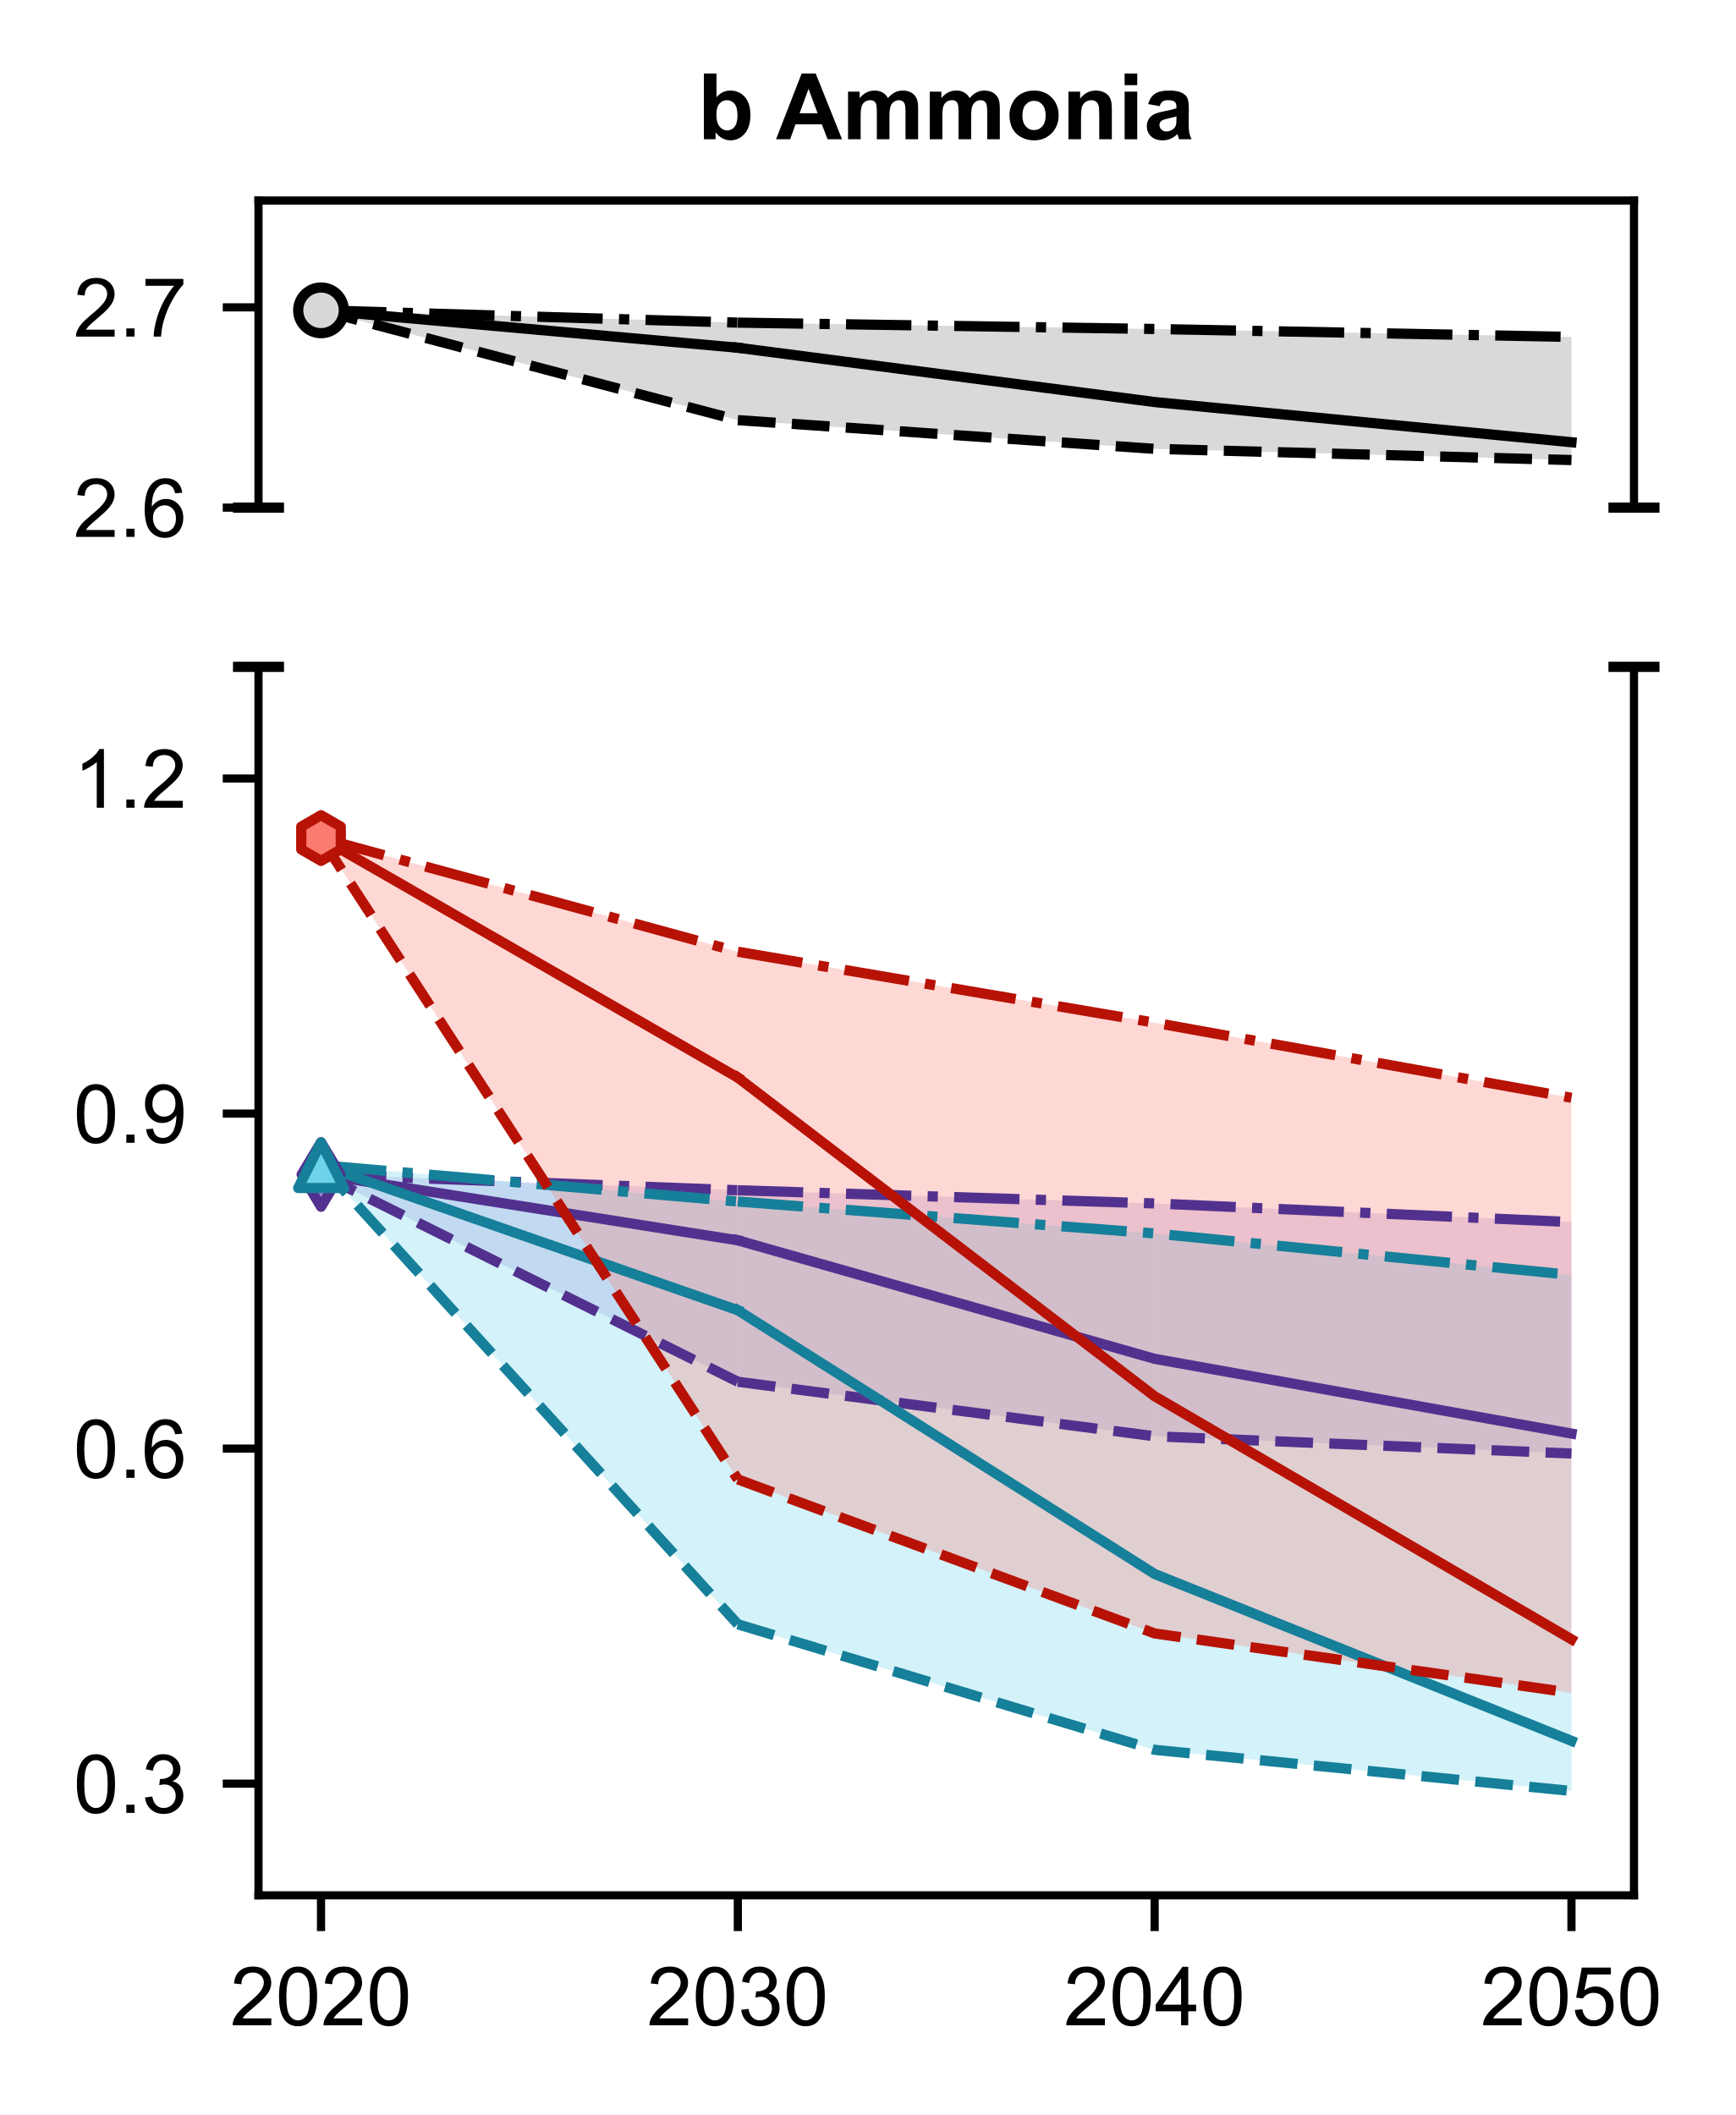
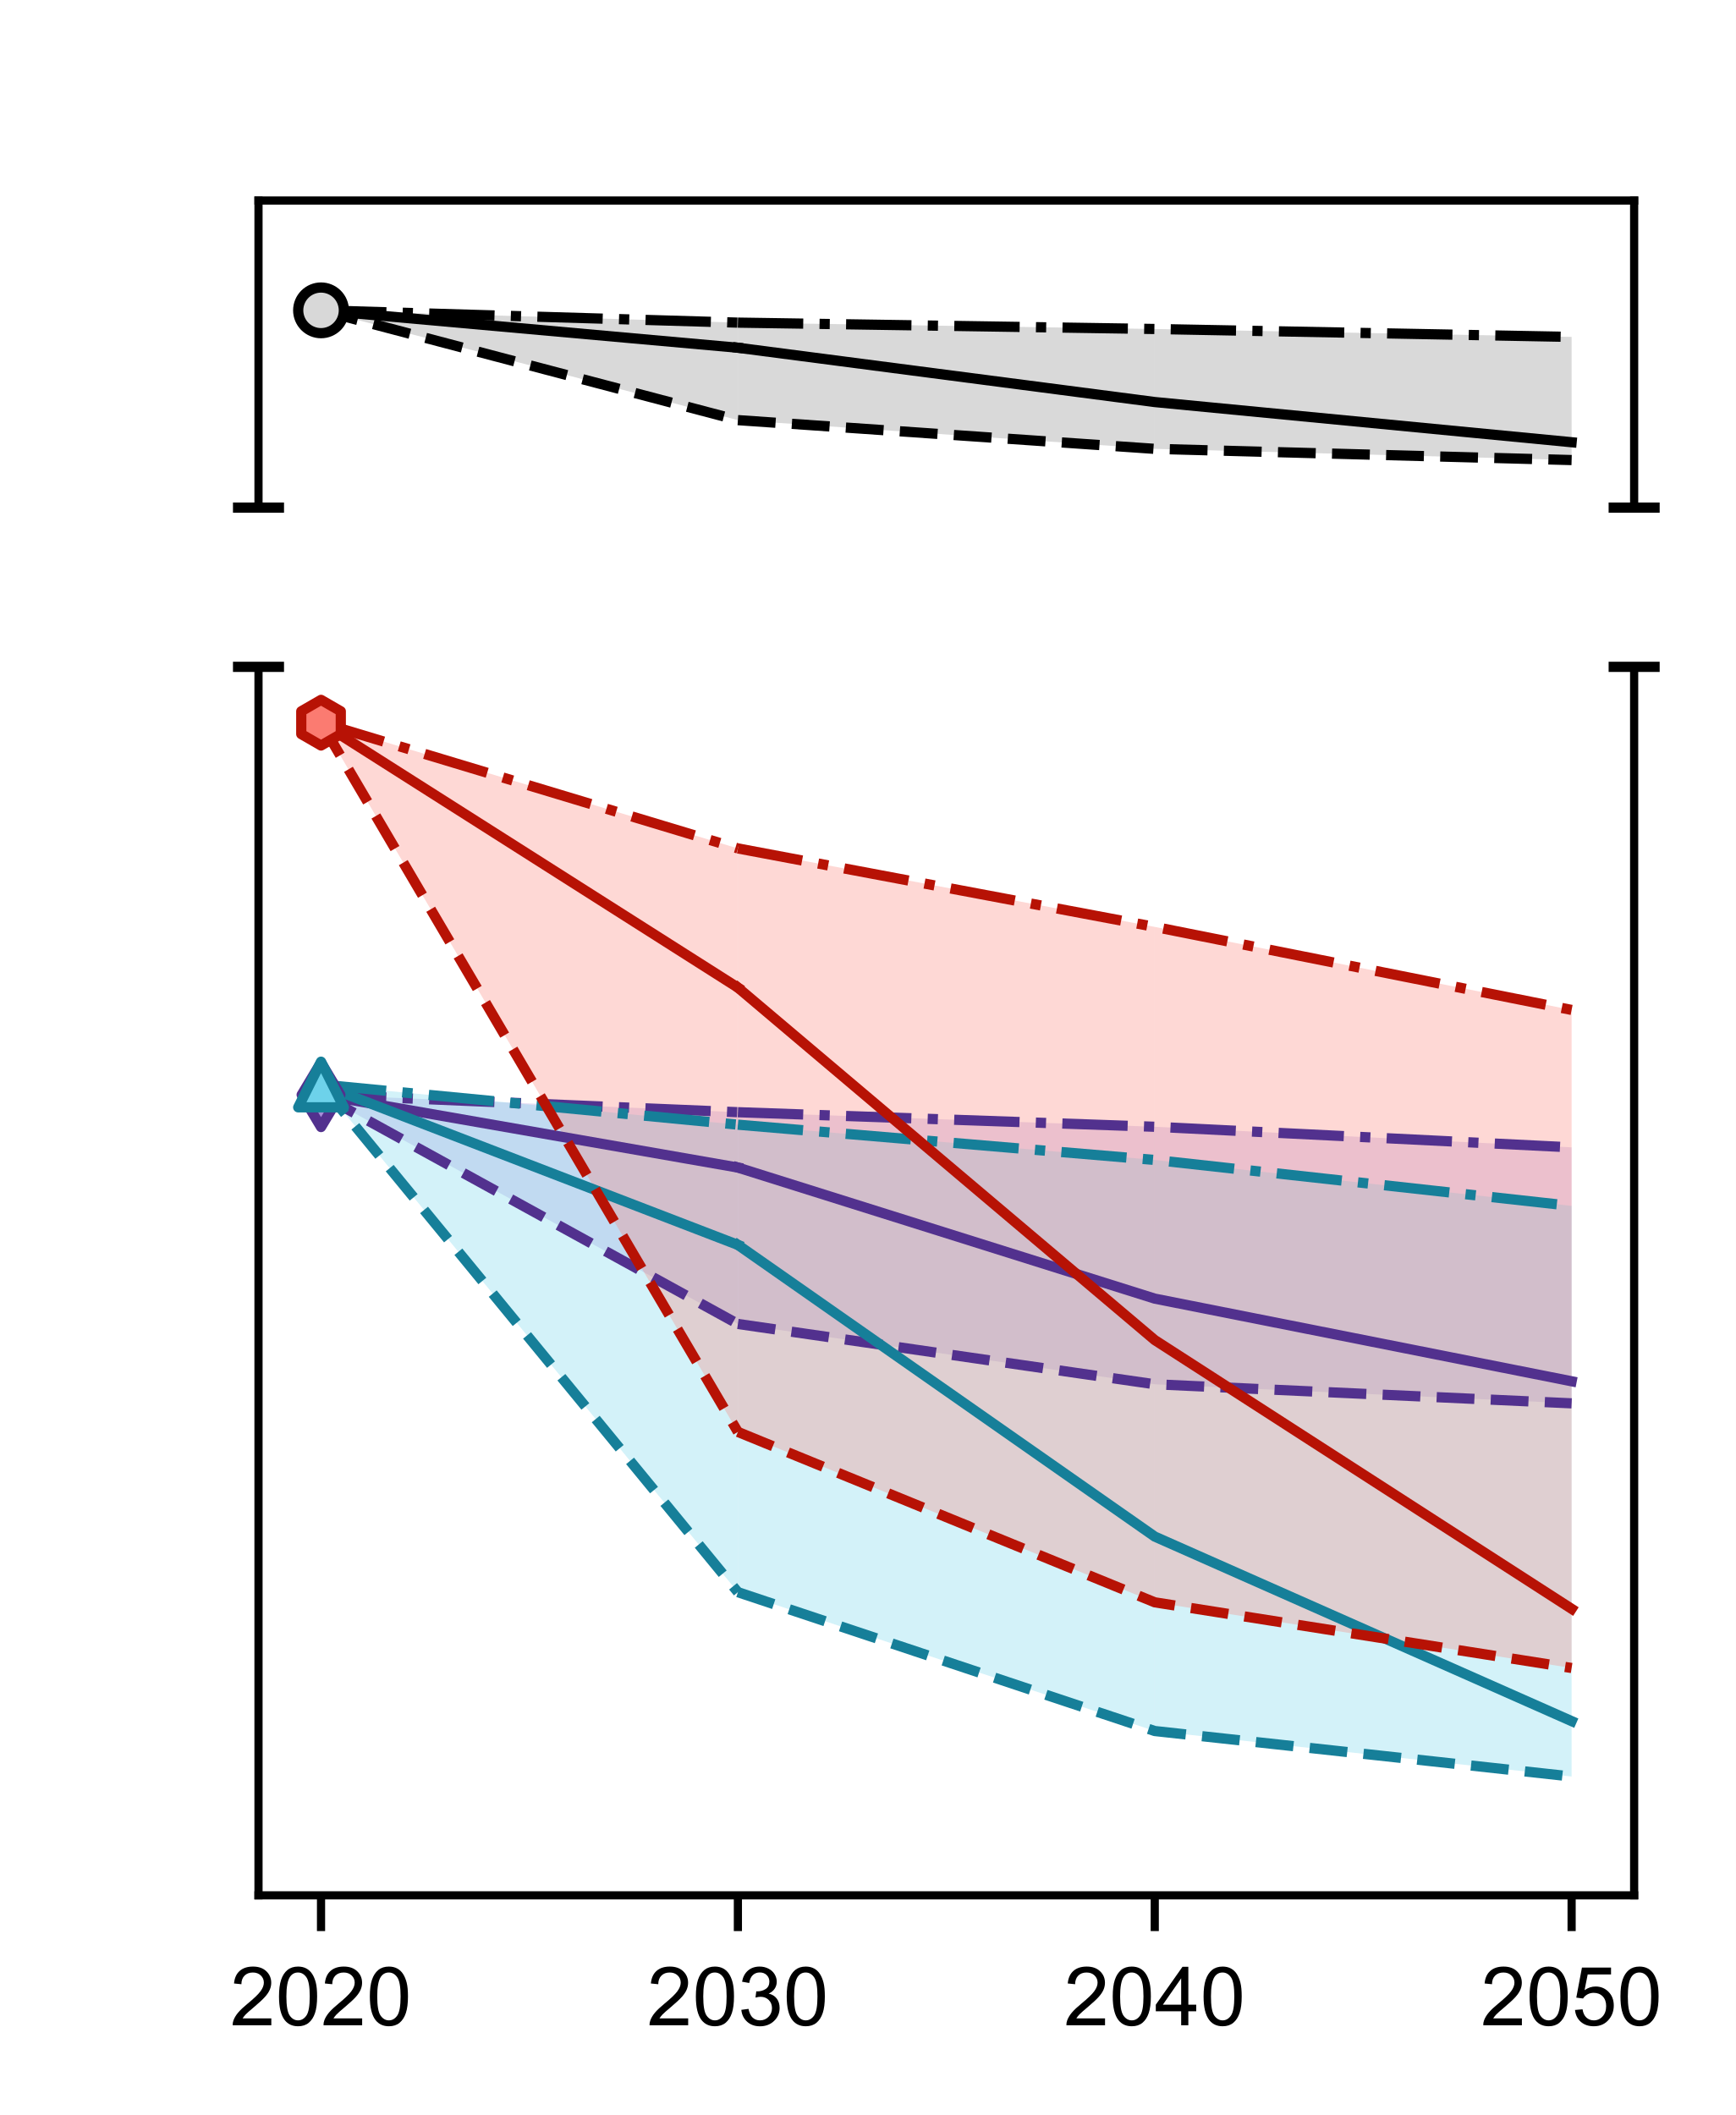
- <svg xmlns="http://www.w3.org/2000/svg" xmlns:xlink="http://www.w3.org/1999/xlink" width="170.023pt" height="207.167pt" viewBox="0 0 170.023 207.167" version="1.1">
-   <defs>
-     <style type="text/css">*{stroke-linejoin: round; stroke-linecap: butt}</style>
+ <svg xmlns="http://www.w3.org/2000/svg" xmlns:xlink="http://www.w3.org/1999/xlink" width="170.039pt" height="207.167pt" viewBox="0 0 170.039 207.167" version="1.1" id="svg101">
+   <defs id="defs1">
+     <style type="text/css" id="style1">*{stroke-linejoin: round; stroke-linecap: butt}</style>
  </defs>
  <g id="figure_1">
    <g id="patch_1">
-       <path d="M 0 207.167  L 170.023 207.167  L 170.023 0  L 0 0  z " style="fill: #ffffff" />
+       <path d="M 0 207.167  L 170.039 207.167  L 170.039 0  L 0 0  z " style="fill: #ffffff" id="path1" />
    </g>
    <g id="axes_1">
      <g id="patch_2">
-         <path d="M 25.32 49.725  L 160.05 49.725  L 160.05 19.642  L 25.32 19.642  z " style="fill: #ffffff" />
+         <path d="M 25.32 49.725  L 160.066 49.725  L 160.066 19.642  L 25.32 19.642  z " style="fill: #ffffff" id="path2" />
      </g>
      <g id="patch_3">
-         <path d="M 31.444 30.399  L 72.271 41.152  L 72.271 31.602  z " clip-path="url(#p2d6552500f)" style="fill: #808080; opacity: 0.3" />
+         <path d="M 31.445 30.399  L 72.277 41.152  L 72.277 31.602  z " clip-path="url(#pb2d3b00134)" style="fill: #808080; opacity: 0.3" id="path3" />
      </g>
      <g id="patch_4">
-         <path d="M 72.271 41.152  L 113.098 43.966  L 113.098 32.225  L 72.271 31.602  z " clip-path="url(#p2d6552500f)" style="fill: #808080; opacity: 0.3" />
+         <path d="M 72.277 41.152  L 113.109 43.966  L 113.109 32.225  L 72.277 31.602  z " clip-path="url(#pb2d3b00134)" style="fill: #808080; opacity: 0.3" id="path4" />
      </g>
      <g id="patch_5">
-         <path d="M 113.098 43.966  L 153.926 45.063  L 153.926 33  L 113.098 32.225  z " clip-path="url(#p2d6552500f)" style="fill: #808080; opacity: 0.3" />
+         <path d="M 113.109 43.966  L 153.941 45.063  L 153.941 33  L 113.109 32.225  z " clip-path="url(#pb2d3b00134)" style="fill: #808080; opacity: 0.3" id="path5" />
      </g>
      <g id="line2d_1">
-         <path d="M 31.444 30.399  L 72.271 34.062  " clip-path="url(#p2d6552500f)" style="fill: none; stroke: #000000; stroke-linecap: square" />
+         <path d="M 31.445 30.399  L 72.277 34.062  " clip-path="url(#pb2d3b00134)" style="fill: none; stroke: #000000; stroke-linecap: square" id="path6" />
      </g>
      <g id="line2d_2">
-         <path d="M 72.271 34.062  L 113.098 39.381  L 153.926 43.317  " clip-path="url(#p2d6552500f)" style="fill: none; stroke: #000000; stroke-linecap: square" />
+         <path d="M 72.277 34.062  L 113.109 39.381  L 153.941 43.317  " clip-path="url(#pb2d3b00134)" style="fill: none; stroke: #000000; stroke-linecap: square" id="path7" />
      </g>
      <g id="line2d_3">
-         <path d="M 31.444 30.399  L 72.271 31.602  " clip-path="url(#p2d6552500f)" style="fill: none; stroke-dasharray: 6.4,1.6,1,1.6; stroke-dashoffset: 0; stroke: #000000" />
+         <path d="M 31.445 30.399  L 72.277 31.602  " clip-path="url(#pb2d3b00134)" style="fill: none; stroke-dasharray: 6.4,1.6,1,1.6; stroke-dashoffset: 0; stroke: #000000" id="path8" />
      </g>
      <g id="line2d_4">
-         <path d="M 72.271 31.602  L 113.098 32.225  L 153.926 33  " clip-path="url(#p2d6552500f)" style="fill: none; stroke-dasharray: 6.4,1.6,1,1.6; stroke-dashoffset: 0; stroke: #000000" />
+         <path d="M 72.277 31.602  L 113.109 32.225  L 153.941 33  " clip-path="url(#pb2d3b00134)" style="fill: none; stroke-dasharray: 6.4,1.6,1,1.6; stroke-dashoffset: 0; stroke: #000000" id="path9" />
      </g>
      <g id="line2d_5">
-         <path d="M 31.444 30.399  L 72.271 41.152  " clip-path="url(#p2d6552500f)" style="fill: none; stroke-dasharray: 3.7,1.6; stroke-dashoffset: 0; stroke: #000000" />
+         <path d="M 31.445 30.399  L 72.277 41.152  " clip-path="url(#pb2d3b00134)" style="fill: none; stroke-dasharray: 3.7,1.6; stroke-dashoffset: 0; stroke: #000000" id="path10" />
      </g>
      <g id="line2d_6">
-         <path d="M 72.271 41.152  L 113.098 43.966  L 153.926 45.063  " clip-path="url(#p2d6552500f)" style="fill: none; stroke-dasharray: 3.7,1.6; stroke-dashoffset: 0; stroke: #000000" />
+         <path d="M 72.277 41.152  L 113.109 43.966  L 153.941 45.063  " clip-path="url(#pb2d3b00134)" style="fill: none; stroke-dasharray: 3.7,1.6; stroke-dashoffset: 0; stroke: #000000" id="path11" />
      </g>
      <g id="matplotlib.axis_1">
        <g id="xtick_1" />
        <g id="xtick_2" />
        <g id="xtick_3" />
        <g id="xtick_4" />
      </g>
-       <g id="matplotlib.axis_2">
-         <g id="ytick_1">
-           <g id="line2d_7">
-             <defs>
-               <path id="m2525337361" d="M 0 0  L -3.5 0  " style="stroke: #000000; stroke-width: 0.8" />
-             </defs>
-             <g>
-               <use xlink:href="#m2525337361" x="25.32" y="49.725" style="stroke: #000000; stroke-width: 0.8" />
-             </g>
-           </g>
-           <g id="text_1">
-             <g transform="translate(7.2 52.58833) scale(0.08 -0.08)">
-               <defs>
-                 <path id="ArialMT-32" d="M 3222 541  L 3222 0  L 194 0  Q 188 203 259 391  Q 375 700 629 1000  Q 884 1300 1366 1694  Q 2113 2306 2375 2664  Q 2638 3022 2638 3341  Q 2638 3675 2398 3904  Q 2159 4134 1775 4134  Q 1369 4134 1125 3890  Q 881 3647 878 3216  L 300 3275  Q 359 3922 746 4261  Q 1134 4600 1788 4600  Q 2447 4600 2831 4234  Q 3216 3869 3216 3328  Q 3216 3053 3103 2787  Q 2991 2522 2730 2228  Q 2469 1934 1863 1422  Q 1356 997 1212 845  Q 1069 694 975 541  L 3222 541  z " transform="scale(0.015625)" />
-                 <path id="ArialMT-2e" d="M 581 0  L 581 641  L 1222 641  L 1222 0  L 581 0  z " transform="scale(0.015625)" />
-                 <path id="ArialMT-36" d="M 3184 3459  L 2625 3416  Q 2550 3747 2413 3897  Q 2184 4138 1850 4138  Q 1581 4138 1378 3988  Q 1113 3794 959 3422  Q 806 3050 800 2363  Q 1003 2672 1297 2822  Q 1591 2972 1913 2972  Q 2475 2972 2870 2558  Q 3266 2144 3266 1488  Q 3266 1056 3080 686  Q 2894 316 2569 119  Q 2244 -78 1831 -78  Q 1128 -78 684 439  Q 241 956 241 2144  Q 241 3472 731 4075  Q 1159 4600 1884 4600  Q 2425 4600 2770 4297  Q 3116 3994 3184 3459  z M 888 1484  Q 888 1194 1011 928  Q 1134 663 1356 523  Q 1578 384 1822 384  Q 2178 384 2434 671  Q 2691 959 2691 1453  Q 2691 1928 2437 2201  Q 2184 2475 1800 2475  Q 1419 2475 1153 2201  Q 888 1928 888 1484  z " transform="scale(0.015625)" />
-               </defs>
-               <use xlink:href="#ArialMT-32" />
-               <use xlink:href="#ArialMT-2e" x="55.615" />
-               <use xlink:href="#ArialMT-36" x="83.398" />
-             </g>
-           </g>
-         </g>
-         <g id="ytick_2">
-           <g id="line2d_8">
-             <g>
-               <use xlink:href="#m2525337361" x="25.32" y="30.106" style="stroke: #000000; stroke-width: 0.8" />
-             </g>
-           </g>
-           <g id="text_2">
-             <g transform="translate(7.2 32.96887) scale(0.08 -0.08)">
-               <defs>
-                 <path id="ArialMT-37" d="M 303 3981  L 303 4522  L 3269 4522  L 3269 4084  Q 2831 3619 2401 2847  Q 1972 2075 1738 1259  Q 1569 684 1522 0  L 944 0  Q 953 541 1156 1306  Q 1359 2072 1739 2783  Q 2119 3494 2547 3981  L 303 3981  z " transform="scale(0.015625)" />
-               </defs>
-               <use xlink:href="#ArialMT-32" />
-               <use xlink:href="#ArialMT-2e" x="55.615" />
-               <use xlink:href="#ArialMT-37" x="83.398" />
-             </g>
-           </g>
-         </g>
-       </g>
      <g id="PathCollection_1">
-         <defs>
-           <path id="m74df8abea0" d="M 0 2.236  C 0.593 2.236 1.162 2 1.581 1.581  C 2 1.162 2.236 0.593 2.236 0  C 2.236 -0.593 2 -1.162 1.581 -1.581  C 1.162 -2 0.593 -2.236 0 -2.236  C -0.593 -2.236 -1.162 -2 -1.581 -1.581  C -2 -1.162 -2.236 -0.593 -2.236 0  C -2.236 0.593 -2 1.162 -1.581 1.581  C -1.162 2 -0.593 2.236 0 2.236  z " style="stroke: #000000" />
-         </defs>
-         <g clip-path="url(#p2d6552500f)">
-           <use xlink:href="#m74df8abea0" x="31.444" y="30.399" style="fill: #d8d8d8; stroke: #000000" />
+         <defs id="defs18">
+           <path id="m4b7250ba9e" d="M 0 2.236  C 0.593 2.236 1.162 2 1.581 1.581  C 2 1.162 2.236 0.593 2.236 0  C 2.236 -0.593 2 -1.162 1.581 -1.581  C 1.162 -2 0.593 -2.236 0 -2.236  C -0.593 -2.236 -1.162 -2 -1.581 -1.581  C -2 -1.162 -2.236 -0.593 -2.236 0  C -2.236 0.593 -2 1.162 -1.581 1.581  C -1.162 2 -0.593 2.236 0 2.236  z " style="stroke: #000000" />
+         </defs>
+         <g clip-path="url(#pb2d3b00134)" id="g19">
+           <use xlink:href="#m4b7250ba9e" x="31.445" y="30.399" style="fill: #d8d8d8; stroke: #000000" id="use19" />
        </g>
      </g>
      <g id="line2d_9">
-         <defs>
-           <path id="mf99f64283d" d="M -2.5 0  L 2.5 0  " style="stroke: #000000" />
-         </defs>
-         <g>
-           <use xlink:href="#mf99f64283d" x="25.32" y="49.725" style="stroke: #000000" />
-           <use xlink:href="#mf99f64283d" x="160.05" y="49.725" style="stroke: #000000" />
+         <defs id="defs19">
+           <path id="m6b08467f48" d="M -2.5 0  L 2.5 0  " style="stroke: #000000" />
+         </defs>
+         <g id="g21">
+           <use xlink:href="#m6b08467f48" x="25.32" y="49.725" style="stroke: #000000" id="use20" />
+           <use xlink:href="#m6b08467f48" x="160.066" y="49.725" style="stroke: #000000" id="use21" />
        </g>
      </g>
      <g id="patch_6">
-         <path d="M 25.32 49.725  L 25.32 19.642  " style="fill: none; stroke: #000000; stroke-width: 0.8; stroke-linejoin: miter; stroke-linecap: square" />
+         <path d="M 25.32 49.725  L 25.32 19.642  " style="fill: none; stroke: #000000; stroke-width: 0.8; stroke-linejoin: miter; stroke-linecap: square" id="path21" />
      </g>
      <g id="patch_7">
-         <path d="M 160.05 49.725  L 160.05 19.642  " style="fill: none; stroke: #000000; stroke-width: 0.8; stroke-linejoin: miter; stroke-linecap: square" />
+         <path d="M 160.066 49.725  L 160.066 19.642  " style="fill: none; stroke: #000000; stroke-width: 0.8; stroke-linejoin: miter; stroke-linecap: square" id="path22" />
      </g>
      <g id="patch_8">
-         <path d="M 25.32 19.642  L 160.05 19.642  " style="fill: none; stroke: #000000; stroke-width: 0.8; stroke-linejoin: miter; stroke-linecap: square" />
-       </g>
-       <g id="text_3">
-         <g transform="translate(68.35253 13.64203) scale(0.09 -0.09)">
-           <defs>
-             <path id="Arial-BoldMT-62" d="M 422 0  L 422 4581  L 1300 4581  L 1300 2931  Q 1706 3394 2263 3394  Q 2869 3394 3266 2955  Q 3663 2516 3663 1694  Q 3663 844 3258 384  Q 2853 -75 2275 -75  Q 1991 -75 1714 67  Q 1438 209 1238 488  L 1238 0  L 422 0  z M 1294 1731  Q 1294 1216 1456 969  Q 1684 619 2063 619  Q 2353 619 2558 867  Q 2763 1116 2763 1650  Q 2763 2219 2556 2470  Q 2350 2722 2028 2722  Q 1713 2722 1503 2476  Q 1294 2231 1294 1731  z " transform="scale(0.015625)" />
-             <path id="Arial-BoldMT-20" transform="scale(0.015625)" />
-             <path id="Arial-BoldMT-41" d="M 4597 0  L 3591 0  L 3191 1041  L 1359 1041  L 981 0  L 0 0  L 1784 4581  L 2763 4581  L 4597 0  z M 2894 1813  L 2263 3513  L 1644 1813  L 2894 1813  z " transform="scale(0.015625)" />
-             <path id="Arial-BoldMT-6d" d="M 394 3319  L 1203 3319  L 1203 2866  Q 1638 3394 2238 3394  Q 2556 3394 2790 3262  Q 3025 3131 3175 2866  Q 3394 3131 3647 3262  Q 3900 3394 4188 3394  Q 4553 3394 4806 3245  Q 5059 3097 5184 2809  Q 5275 2597 5275 2122  L 5275 0  L 4397 0  L 4397 1897  Q 4397 2391 4306 2534  Q 4184 2722 3931 2722  Q 3747 2722 3584 2609  Q 3422 2497 3350 2280  Q 3278 2063 3278 1594  L 3278 0  L 2400 0  L 2400 1819  Q 2400 2303 2353 2443  Q 2306 2584 2207 2653  Q 2109 2722 1941 2722  Q 1738 2722 1575 2612  Q 1413 2503 1342 2297  Q 1272 2091 1272 1613  L 1272 0  L 394 0  L 394 3319  z " transform="scale(0.015625)" />
-             <path id="Arial-BoldMT-6f" d="M 256 1706  Q 256 2144 472 2553  Q 688 2963 1083 3178  Q 1478 3394 1966 3394  Q 2719 3394 3200 2905  Q 3681 2416 3681 1669  Q 3681 916 3195 420  Q 2709 -75 1972 -75  Q 1516 -75 1102 131  Q 688 338 472 736  Q 256 1134 256 1706  z M 1156 1659  Q 1156 1166 1390 903  Q 1625 641 1969 641  Q 2313 641 2545 903  Q 2778 1166 2778 1666  Q 2778 2153 2545 2415  Q 2313 2678 1969 2678  Q 1625 2678 1390 2415  Q 1156 2153 1156 1659  z " transform="scale(0.015625)" />
-             <path id="Arial-BoldMT-6e" d="M 3478 0  L 2600 0  L 2600 1694  Q 2600 2231 2544 2389  Q 2488 2547 2361 2634  Q 2234 2722 2056 2722  Q 1828 2722 1647 2597  Q 1466 2472 1398 2265  Q 1331 2059 1331 1503  L 1331 0  L 453 0  L 453 3319  L 1269 3319  L 1269 2831  Q 1703 3394 2363 3394  Q 2653 3394 2893 3289  Q 3134 3184 3257 3021  Q 3381 2859 3429 2653  Q 3478 2447 3478 2063  L 3478 0  z " transform="scale(0.015625)" />
-             <path id="Arial-BoldMT-69" d="M 459 3769  L 459 4581  L 1338 4581  L 1338 3769  L 459 3769  z M 459 0  L 459 3319  L 1338 3319  L 1338 0  L 459 0  z " transform="scale(0.015625)" />
-             <path id="Arial-BoldMT-61" d="M 1116 2306  L 319 2450  Q 453 2931 781 3162  Q 1109 3394 1756 3394  Q 2344 3394 2631 3255  Q 2919 3116 3036 2902  Q 3153 2688 3153 2116  L 3144 1091  Q 3144 653 3186 445  Q 3228 238 3344 0  L 2475 0  Q 2441 88 2391 259  Q 2369 338 2359 363  Q 2134 144 1878 34  Q 1622 -75 1331 -75  Q 819 -75 523 203  Q 228 481 228 906  Q 228 1188 362 1408  Q 497 1628 739 1745  Q 981 1863 1438 1950  Q 2053 2066 2291 2166  L 2291 2253  Q 2291 2506 2166 2614  Q 2041 2722 1694 2722  Q 1459 2722 1328 2630  Q 1197 2538 1116 2306  z M 2291 1594  Q 2122 1538 1756 1459  Q 1391 1381 1278 1306  Q 1106 1184 1106 997  Q 1106 813 1243 678  Q 1381 544 1594 544  Q 1831 544 2047 700  Q 2206 819 2256 991  Q 2291 1103 2291 1419  L 2291 1594  z " transform="scale(0.015625)" />
-           </defs>
-           <use xlink:href="#Arial-BoldMT-62" />
-           <use xlink:href="#Arial-BoldMT-20" x="61.084" />
-           <use xlink:href="#Arial-BoldMT-41" x="85.117" />
-           <use xlink:href="#Arial-BoldMT-6d" x="157.334" />
-           <use xlink:href="#Arial-BoldMT-6d" x="246.25" />
-           <use xlink:href="#Arial-BoldMT-6f" x="335.166" />
-           <use xlink:href="#Arial-BoldMT-6e" x="396.25" />
-           <use xlink:href="#Arial-BoldMT-69" x="457.334" />
-           <use xlink:href="#Arial-BoldMT-61" x="485.117" />
-         </g>
+         <path d="M 25.32 19.642  L 160.066 19.642  " style="fill: none; stroke: #000000; stroke-width: 0.8; stroke-linejoin: miter; stroke-linecap: square" id="path23" />
      </g>
    </g>
    <g id="axes_2">
      <g id="patch_9">
-         <path d="M 25.32 185.651  L 160.05 185.651  L 160.05 65.318  L 25.32 65.318  z " style="fill: #ffffff" />
+         <path d="M 25.32 185.651  L 160.066 185.651  L 160.066 65.318  L 25.32 65.318  z " style="fill: #ffffff" id="path31" />
      </g>
      <g id="patch_10">
-         <path d="M 31.444 115.044  L 72.271 135.344  L 72.271 116.587  z " clip-path="url(#p4fde2134c0)" style="fill: #a78dd8; opacity: 0.3" />
+         <path d="M 31.445 107.234  L 72.277 129.684  L 72.277 108.941  z " clip-path="url(#p9c755dde1b)" style="fill: #a78dd8; opacity: 0.3" id="path32" />
      </g>
      <g id="patch_11">
-         <path d="M 72.271 135.344  L 113.098 140.685  L 113.098 117.878  L 72.271 116.587  z " clip-path="url(#p4fde2134c0)" style="fill: #a78dd8; opacity: 0.3" />
+         <path d="M 72.277 129.684  L 113.109 135.591  L 113.109 110.368  L 72.277 108.941  z " clip-path="url(#p9c755dde1b)" style="fill: #a78dd8; opacity: 0.3" id="path33" />
      </g>
      <g id="patch_12">
-         <path d="M 113.098 140.685  L 153.926 142.374  L 153.926 119.702  L 113.098 117.878  z " clip-path="url(#p4fde2134c0)" style="fill: #a78dd8; opacity: 0.3" />
+         <path d="M 113.109 135.591  L 153.941 137.459  L 153.941 112.386  L 113.109 110.368  z " clip-path="url(#p9c755dde1b)" style="fill: #a78dd8; opacity: 0.3" id="path34" />
      </g>
      <g id="patch_13">
-         <path d="M 31.444 114.134  L 72.271 159.101  L 72.271 117.693  z " clip-path="url(#p4fde2134c0)" style="fill: #6dd2ea; opacity: 0.3" />
+         <path d="M 31.445 106.229  L 72.277 155.957  L 72.277 110.164  z " clip-path="url(#p9c755dde1b)" style="fill: #6dd2ea; opacity: 0.3" id="path35" />
      </g>
      <g id="patch_14">
-         <path d="M 72.271 159.101  L 113.098 171.398  L 113.098 120.816  L 72.271 117.693  z " clip-path="url(#p4fde2134c0)" style="fill: #6dd2ea; opacity: 0.3" />
+         <path d="M 72.277 155.957  L 113.109 169.556  L 113.109 113.618  L 72.277 110.164  z " clip-path="url(#p9c755dde1b)" style="fill: #6dd2ea; opacity: 0.3" id="path36" />
      </g>
      <g id="patch_15">
-         <path d="M 113.098 171.398  L 153.926 175.428  L 153.926 124.886  L 113.098 120.816  z " clip-path="url(#p4fde2134c0)" style="fill: #6dd2ea; opacity: 0.3" />
+         <path d="M 113.109 169.556  L 153.941 174.013  L 153.941 118.119  L 113.109 113.618  z " clip-path="url(#p9c755dde1b)" style="fill: #6dd2ea; opacity: 0.3" id="path37" />
      </g>
      <g id="patch_16">
-         <path d="M 31.444 82.088  L 72.271 144.907  L 72.271 93.224  z " clip-path="url(#p4fde2134c0)" style="fill: #fb7b71; opacity: 0.3" />
+         <path d="M 31.445 70.788  L 72.277 140.259  L 72.277 83.104  z " clip-path="url(#p9c755dde1b)" style="fill: #fb7b71; opacity: 0.3" id="path38" />
      </g>
      <g id="patch_17">
-         <path d="M 72.271 144.907  L 113.098 159.998  L 113.098 100.174  L 72.271 93.224  z " clip-path="url(#p4fde2134c0)" style="fill: #fb7b71; opacity: 0.3" />
+         <path d="M 72.277 140.259  L 113.109 156.949  L 113.109 90.79  L 72.277 83.104  z " clip-path="url(#p9c755dde1b)" style="fill: #fb7b71; opacity: 0.3" id="path39" />
      </g>
      <g id="patch_18">
-         <path d="M 113.098 159.998  L 153.926 165.815  L 153.926 107.53  L 113.098 100.174  z " clip-path="url(#p4fde2134c0)" style="fill: #fb7b71; opacity: 0.3" />
+         <path d="M 113.109 156.949  L 153.941 163.382  L 153.941 98.924  L 113.109 90.79  z " clip-path="url(#p9c755dde1b)" style="fill: #fb7b71; opacity: 0.3" id="path40" />
      </g>
      <g id="line2d_10">
-         <path d="M 31.444 115.044  L 72.271 121.491  " clip-path="url(#p4fde2134c0)" style="fill: none; stroke: #52318e; stroke-linecap: square" />
+         <path d="M 31.445 107.234  L 72.277 114.364  " clip-path="url(#p9c755dde1b)" style="fill: none; stroke: #52318e; stroke-linecap: square" id="path41" />
      </g>
      <g id="line2d_11">
-         <path d="M 72.271 121.491  L 113.098 133.099  L 153.926 140.42  " clip-path="url(#p4fde2134c0)" style="fill: none; stroke: #52318e; stroke-linecap: square" />
+         <path d="M 72.277 114.364  L 113.109 127.202  L 153.941 135.298  " clip-path="url(#p9c755dde1b)" style="fill: none; stroke: #52318e; stroke-linecap: square" id="path42" />
      </g>
      <g id="line2d_12">
-         <path d="M 31.444 115.044  L 72.271 116.587  " clip-path="url(#p4fde2134c0)" style="fill: none; stroke-dasharray: 6.4,1.6,1,1.6; stroke-dashoffset: 0; stroke: #52318e" />
+         <path d="M 31.445 107.234  L 72.277 108.941  " clip-path="url(#p9c755dde1b)" style="fill: none; stroke-dasharray: 6.4,1.6,1,1.6; stroke-dashoffset: 0; stroke: #52318e" id="path43" />
      </g>
      <g id="line2d_13">
-         <path d="M 72.271 116.587  L 113.098 117.878  L 153.926 119.702  " clip-path="url(#p4fde2134c0)" style="fill: none; stroke-dasharray: 6.4,1.6,1,1.6; stroke-dashoffset: 0; stroke: #52318e" />
+         <path d="M 72.277 108.941  L 113.109 110.368  L 153.941 112.386  " clip-path="url(#p9c755dde1b)" style="fill: none; stroke-dasharray: 6.4,1.6,1,1.6; stroke-dashoffset: 0; stroke: #52318e" id="path44" />
      </g>
      <g id="line2d_14">
-         <path d="M 31.444 115.044  L 72.271 135.344  " clip-path="url(#p4fde2134c0)" style="fill: none; stroke-dasharray: 3.7,1.6; stroke-dashoffset: 0; stroke: #52318e" />
+         <path d="M 31.445 107.234  L 72.277 129.684  " clip-path="url(#p9c755dde1b)" style="fill: none; stroke-dasharray: 3.7,1.6; stroke-dashoffset: 0; stroke: #52318e" id="path45" />
      </g>
      <g id="line2d_15">
-         <path d="M 72.271 135.344  L 113.098 140.685  L 153.926 142.374  " clip-path="url(#p4fde2134c0)" style="fill: none; stroke-dasharray: 3.7,1.6; stroke-dashoffset: 0; stroke: #52318e" />
+         <path d="M 72.277 129.684  L 113.109 135.591  L 153.941 137.459  " clip-path="url(#p9c755dde1b)" style="fill: none; stroke-dasharray: 3.7,1.6; stroke-dashoffset: 0; stroke: #52318e" id="path46" />
      </g>
      <g id="line2d_16">
-         <path d="M 31.444 114.134  L 72.271 128.341  " clip-path="url(#p4fde2134c0)" style="fill: none; stroke: #167f99; stroke-linecap: square" />
+         <path d="M 31.445 106.229  L 72.277 121.94  " clip-path="url(#p9c755dde1b)" style="fill: none; stroke: #167f99; stroke-linecap: square" id="path47" />
      </g>
      <g id="line2d_17">
-         <path d="M 72.271 128.341  L 113.098 154.175  L 153.926 170.52  " clip-path="url(#p4fde2134c0)" style="fill: none; stroke: #167f99; stroke-linecap: square" />
+         <path d="M 72.277 121.94  L 113.109 150.51  L 153.941 168.586  " clip-path="url(#p9c755dde1b)" style="fill: none; stroke: #167f99; stroke-linecap: square" id="path48" />
      </g>
      <g id="line2d_18">
-         <path d="M 31.444 114.134  L 72.271 117.693  " clip-path="url(#p4fde2134c0)" style="fill: none; stroke-dasharray: 6.4,1.6,1,1.6; stroke-dashoffset: 0; stroke: #167f99" />
+         <path d="M 31.445 106.229  L 72.277 110.164  " clip-path="url(#p9c755dde1b)" style="fill: none; stroke-dasharray: 6.4,1.6,1,1.6; stroke-dashoffset: 0; stroke: #167f99" id="path49" />
      </g>
      <g id="line2d_19">
-         <path d="M 72.271 117.693  L 113.098 120.816  L 153.926 124.886  " clip-path="url(#p4fde2134c0)" style="fill: none; stroke-dasharray: 6.4,1.6,1,1.6; stroke-dashoffset: 0; stroke: #167f99" />
+         <path d="M 72.277 110.164  L 113.109 113.618  L 153.941 118.119  " clip-path="url(#p9c755dde1b)" style="fill: none; stroke-dasharray: 6.4,1.6,1,1.6; stroke-dashoffset: 0; stroke: #167f99" id="path50" />
      </g>
      <g id="line2d_20">
-         <path d="M 31.444 114.134  L 72.271 159.101  " clip-path="url(#p4fde2134c0)" style="fill: none; stroke-dasharray: 3.7,1.6; stroke-dashoffset: 0; stroke: #167f99" />
+         <path d="M 31.445 106.229  L 72.277 155.957  " clip-path="url(#p9c755dde1b)" style="fill: none; stroke-dasharray: 3.7,1.6; stroke-dashoffset: 0; stroke: #167f99" id="path51" />
      </g>
      <g id="line2d_21">
-         <path d="M 72.271 159.101  L 113.098 171.398  L 153.926 175.428  " clip-path="url(#p4fde2134c0)" style="fill: none; stroke-dasharray: 3.7,1.6; stroke-dashoffset: 0; stroke: #167f99" />
+         <path d="M 72.277 155.957  L 113.109 169.556  L 153.941 174.013  " clip-path="url(#p9c755dde1b)" style="fill: none; stroke-dasharray: 3.7,1.6; stroke-dashoffset: 0; stroke: #167f99" id="path52" />
      </g>
      <g id="line2d_22">
-         <path d="M 31.444 82.088  L 72.271 105.553  " clip-path="url(#p4fde2134c0)" style="fill: none; stroke: #b71205; stroke-linecap: square" />
+         <path d="M 31.445 70.788  L 72.277 96.738  " clip-path="url(#p9c755dde1b)" style="fill: none; stroke: #b71205; stroke-linecap: square" id="path53" />
      </g>
      <g id="line2d_23">
-         <path d="M 72.271 105.553  L 113.098 136.768  L 153.926 160.574  " clip-path="url(#p4fde2134c0)" style="fill: none; stroke: #b71205; stroke-linecap: square" />
+         <path d="M 72.277 96.738  L 113.109 131.26  L 153.941 157.586  " clip-path="url(#p9c755dde1b)" style="fill: none; stroke: #b71205; stroke-linecap: square" id="path54" />
      </g>
      <g id="line2d_24">
-         <path d="M 31.444 82.088  L 72.271 93.224  " clip-path="url(#p4fde2134c0)" style="fill: none; stroke-dasharray: 6.4,1.6,1,1.6; stroke-dashoffset: 0; stroke: #b71205" />
+         <path d="M 31.445 70.788  L 72.277 83.104  " clip-path="url(#p9c755dde1b)" style="fill: none; stroke-dasharray: 6.4,1.6,1,1.6; stroke-dashoffset: 0; stroke: #b71205" id="path55" />
      </g>
      <g id="line2d_25">
-         <path d="M 72.271 93.224  L 113.098 100.174  L 153.926 107.53  " clip-path="url(#p4fde2134c0)" style="fill: none; stroke-dasharray: 6.4,1.6,1,1.6; stroke-dashoffset: 0; stroke: #b71205" />
+         <path d="M 72.277 83.104  L 113.109 90.79  L 153.941 98.924  " clip-path="url(#p9c755dde1b)" style="fill: none; stroke-dasharray: 6.4,1.6,1,1.6; stroke-dashoffset: 0; stroke: #b71205" id="path56" />
      </g>
      <g id="line2d_26">
-         <path d="M 31.444 82.088  L 72.271 144.907  " clip-path="url(#p4fde2134c0)" style="fill: none; stroke-dasharray: 3.7,1.6; stroke-dashoffset: 0; stroke: #b71205" />
+         <path d="M 31.445 70.788  L 72.277 140.259  " clip-path="url(#p9c755dde1b)" style="fill: none; stroke-dasharray: 3.7,1.6; stroke-dashoffset: 0; stroke: #b71205" id="path57" />
      </g>
      <g id="line2d_27">
-         <path d="M 72.271 144.907  L 113.098 159.998  L 153.926 165.815  " clip-path="url(#p4fde2134c0)" style="fill: none; stroke-dasharray: 3.7,1.6; stroke-dashoffset: 0; stroke: #b71205" />
+         <path d="M 72.277 140.259  L 113.109 156.949  L 153.941 163.382  " clip-path="url(#p9c755dde1b)" style="fill: none; stroke-dasharray: 3.7,1.6; stroke-dashoffset: 0; stroke: #b71205" id="path58" />
      </g>
      <g id="matplotlib.axis_3">
        <g id="xtick_5">
          <g id="line2d_28">
-             <defs>
-               <path id="ma3f3109361" d="M 0 0  L 0 3.5  " style="stroke: #000000; stroke-width: 0.8" />
+             <defs id="defs58">
+               <path id="m96f880916c" d="M 0 0  L 0 3.5  " style="stroke: #000000; stroke-width: 0.8" />
            </defs>
-             <g>
-               <use xlink:href="#ma3f3109361" x="31.444" y="185.651" style="stroke: #000000; stroke-width: 0.8" />
+             <g id="g58">
+               <use xlink:href="#m96f880916c" x="31.445" y="185.651" style="stroke: #000000; stroke-width: 0.8" id="use58" />
            </g>
          </g>
          <g id="text_4">
-             <g transform="translate(22.54658 198.3773) scale(0.08 -0.08)">
-               <defs>
+             <g transform="translate(22.54732 198.3773) scale(0.08 -0.08)" id="g62">
+               <defs id="defs59">
                <path id="ArialMT-30" d="M 266 2259  Q 266 3072 433 3567  Q 600 4063 929 4331  Q 1259 4600 1759 4600  Q 2128 4600 2406 4451  Q 2684 4303 2865 4023  Q 3047 3744 3150 3342  Q 3253 2941 3253 2259  Q 3253 1453 3087 958  Q 2922 463 2592 192  Q 2263 -78 1759 -78  Q 1097 -78 719 397  Q 266 969 266 2259  z M 844 2259  Q 844 1131 1108 757  Q 1372 384 1759 384  Q 2147 384 2411 759  Q 2675 1134 2675 2259  Q 2675 3391 2411 3762  Q 2147 4134 1753 4134  Q 1366 4134 1134 3806  Q 844 3388 844 2259  z " transform="scale(0.015625)" />
              </defs>
-               <use xlink:href="#ArialMT-32" />
-               <use xlink:href="#ArialMT-30" x="55.615" />
-               <use xlink:href="#ArialMT-32" x="111.23" />
-               <use xlink:href="#ArialMT-30" x="166.846" />
+               <path id="use59" d="M 50.344,8.453 V 0 H 3.031 Q 2.938,3.172 4.047,6.109 5.859,10.938 9.828,15.625 13.812,20.312 21.344,26.469 q 11.672,9.562 15.766,15.156 4.109,5.594 4.109,10.578 0,5.219 -3.75,8.797 -3.734,3.594 -9.734,3.594 -6.344,0 -10.156,-3.812 Q 13.766,56.984 13.719,50.25 L 4.688,51.172 q 0.922,10.109 6.969,15.406 6.062,5.297 16.281,5.297 10.297,0 16.297,-5.719 Q 50.25,60.453 50.25,52 50.25,47.703 48.484,43.547 46.734,39.406 42.656,34.812 38.578,30.219 29.109,22.219 21.188,15.578 18.938,13.203 q -2.234,-2.359 -3.703,-4.75 z" style="stroke-width:0.016" />
+               <use xlink:href="#ArialMT-30" x="55.615" id="use60" />
+               <path id="use61" d="M 161.574,8.453 V 0 h -47.312 q -0.094,3.172 1.016,6.109 1.812,4.828 5.781,9.516 3.984,4.688 11.516,10.844 11.672,9.562 15.766,15.156 4.109,5.594 4.109,10.578 0,5.219 -3.75,8.797 -3.734,3.594 -9.734,3.594 -6.344,0 -10.156,-3.812 -3.812,-3.797 -3.859,-10.531 l -9.031,0.922 q 0.922,10.109 6.969,15.406 6.062,5.297 16.281,5.297 10.297,0 16.297,-5.719 6.016,-5.703 6.016,-14.156 0,-4.297 -1.766,-8.453 -1.75,-4.141 -5.828,-8.734 -4.078,-4.594 -13.547,-12.594 -7.922,-6.641 -10.172,-9.016 -2.234,-2.359 -3.703,-4.75 z" style="stroke-width:0.016" />
+               <use xlink:href="#ArialMT-30" x="166.846" id="use62" />
            </g>
          </g>
        </g>
        <g id="xtick_6">
          <g id="line2d_29">
-             <g>
-               <use xlink:href="#ma3f3109361" x="72.271" y="185.651" style="stroke: #000000; stroke-width: 0.8" />
+             <g id="g63">
+               <use xlink:href="#m96f880916c" x="72.277" y="185.651" style="stroke: #000000; stroke-width: 0.8" id="use63" />
            </g>
          </g>
          <g id="text_5">
-             <g transform="translate(63.37378 198.3773) scale(0.08 -0.08)">
-               <defs>
+             <g transform="translate(63.37946 198.3773) scale(0.08 -0.08)" id="g67">
+               <defs id="defs63">
                <path id="ArialMT-33" d="M 269 1209  L 831 1284  Q 928 806 1161 595  Q 1394 384 1728 384  Q 2125 384 2398 659  Q 2672 934 2672 1341  Q 2672 1728 2419 1979  Q 2166 2231 1775 2231  Q 1616 2231 1378 2169  L 1441 2663  Q 1497 2656 1531 2656  Q 1891 2656 2178 2843  Q 2466 3031 2466 3422  Q 2466 3731 2256 3934  Q 2047 4138 1716 4138  Q 1388 4138 1169 3931  Q 950 3725 888 3313  L 325 3413  Q 428 3978 793 4289  Q 1159 4600 1703 4600  Q 2078 4600 2393 4439  Q 2709 4278 2876 4000  Q 3044 3722 3044 3409  Q 3044 3113 2884 2869  Q 2725 2625 2413 2481  Q 2819 2388 3044 2092  Q 3269 1797 3269 1353  Q 3269 753 2831 336  Q 2394 -81 1725 -81  Q 1122 -81 723 278  Q 325 638 269 1209  z " transform="scale(0.015625)" />
              </defs>
-               <use xlink:href="#ArialMT-32" />
-               <use xlink:href="#ArialMT-30" x="55.615" />
-               <use xlink:href="#ArialMT-33" x="111.23" />
-               <use xlink:href="#ArialMT-30" x="166.846" />
+               <path id="use64" d="M 50.344,8.453 V 0 H 3.031 Q 2.938,3.172 4.047,6.109 5.859,10.938 9.828,15.625 13.812,20.312 21.344,26.469 q 11.672,9.562 15.766,15.156 4.109,5.594 4.109,10.578 0,5.219 -3.75,8.797 -3.734,3.594 -9.734,3.594 -6.344,0 -10.156,-3.812 Q 13.766,56.984 13.719,50.25 L 4.688,51.172 q 0.922,10.109 6.969,15.406 6.062,5.297 16.281,5.297 10.297,0 16.297,-5.719 Q 50.25,60.453 50.25,52 50.25,47.703 48.484,43.547 46.734,39.406 42.656,34.812 38.578,30.219 29.109,22.219 21.188,15.578 18.938,13.203 q -2.234,-2.359 -3.703,-4.75 z" style="stroke-width:0.016" />
+               <use xlink:href="#ArialMT-30" x="55.615" id="use65" />
+               <use xlink:href="#ArialMT-33" x="111.23" id="use66" />
+               <use xlink:href="#ArialMT-30" x="166.846" id="use67" />
            </g>
          </g>
        </g>
        <g id="xtick_7">
          <g id="line2d_30">
-             <g>
-               <use xlink:href="#ma3f3109361" x="113.098" y="185.651" style="stroke: #000000; stroke-width: 0.8" />
+             <g id="g68">
+               <use xlink:href="#m96f880916c" x="113.109" y="185.651" style="stroke: #000000; stroke-width: 0.8" id="use68" />
            </g>
          </g>
          <g id="text_6">
-             <g transform="translate(104.201 198.3773) scale(0.08 -0.08)">
-               <defs>
+             <g transform="translate(104.2116 198.3773) scale(0.08 -0.08)" id="g72">
+               <defs id="defs68">
                <path id="ArialMT-34" d="M 2069 0  L 2069 1097  L 81 1097  L 81 1613  L 2172 4581  L 2631 4581  L 2631 1613  L 3250 1613  L 3250 1097  L 2631 1097  L 2631 0  L 2069 0  z M 2069 1613  L 2069 3678  L 634 1613  L 2069 1613  z " transform="scale(0.015625)" />
              </defs>
-               <use xlink:href="#ArialMT-32" />
-               <use xlink:href="#ArialMT-30" x="55.615" />
-               <use xlink:href="#ArialMT-34" x="111.23" />
-               <use xlink:href="#ArialMT-30" x="166.846" />
+               <path id="use69" d="M 50.344,8.453 V 0 H 3.031 Q 2.938,3.172 4.047,6.109 5.859,10.938 9.828,15.625 13.812,20.312 21.344,26.469 q 11.672,9.562 15.766,15.156 4.109,5.594 4.109,10.578 0,5.219 -3.75,8.797 -3.734,3.594 -9.734,3.594 -6.344,0 -10.156,-3.812 Q 13.766,56.984 13.719,50.25 L 4.688,51.172 q 0.922,10.109 6.969,15.406 6.062,5.297 16.281,5.297 10.297,0 16.297,-5.719 Q 50.25,60.453 50.25,52 50.25,47.703 48.484,43.547 46.734,39.406 42.656,34.812 38.578,30.219 29.109,22.219 21.188,15.578 18.938,13.203 q -2.234,-2.359 -3.703,-4.75 z" style="stroke-width:0.016" />
+               <use xlink:href="#ArialMT-30" x="55.615" id="use70" />
+               <use xlink:href="#ArialMT-34" x="111.23" id="use71" />
+               <use xlink:href="#ArialMT-30" x="166.846" id="use72" />
            </g>
          </g>
        </g>
        <g id="xtick_8">
          <g id="line2d_31">
-             <g>
-               <use xlink:href="#ma3f3109361" x="153.926" y="185.651" style="stroke: #000000; stroke-width: 0.8" />
+             <g id="g73">
+               <use xlink:href="#m96f880916c" x="153.941" y="185.651" style="stroke: #000000; stroke-width: 0.8" id="use73" />
            </g>
          </g>
          <g id="text_7">
-             <g transform="translate(145.0282 198.3773) scale(0.08 -0.08)">
-               <defs>
+             <g transform="translate(145.0437 198.3773) scale(0.08 -0.08)" id="g77">
+               <defs id="defs73">
                <path id="ArialMT-35" d="M 266 1200  L 856 1250  Q 922 819 1161 601  Q 1400 384 1738 384  Q 2144 384 2425 690  Q 2706 997 2706 1503  Q 2706 1984 2436 2262  Q 2166 2541 1728 2541  Q 1456 2541 1237 2417  Q 1019 2294 894 2097  L 366 2166  L 809 4519  L 3088 4519  L 3088 3981  L 1259 3981  L 1013 2750  Q 1425 3038 1878 3038  Q 2478 3038 2890 2622  Q 3303 2206 3303 1553  Q 3303 931 2941 478  Q 2500 -78 1738 -78  Q 1113 -78 717 272  Q 322 622 266 1200  z " transform="scale(0.015625)" />
              </defs>
-               <use xlink:href="#ArialMT-32" />
-               <use xlink:href="#ArialMT-30" x="55.615" />
-               <use xlink:href="#ArialMT-35" x="111.23" />
-               <use xlink:href="#ArialMT-30" x="166.846" />
-             </g>
-           </g>
-         </g>
-       </g>
-       <g id="matplotlib.axis_4">
-         <g id="ytick_3">
-           <g id="line2d_32">
-             <g>
-               <use xlink:href="#m2525337361" x="25.32" y="174.712" style="stroke: #000000; stroke-width: 0.8" />
-             </g>
-           </g>
-           <g id="text_8">
-             <g transform="translate(7.2 177.5748) scale(0.08 -0.08)">
-               <use xlink:href="#ArialMT-30" />
-               <use xlink:href="#ArialMT-2e" x="55.615" />
-               <use xlink:href="#ArialMT-33" x="83.398" />
-             </g>
-           </g>
-         </g>
-         <g id="ytick_4">
-           <g id="line2d_33">
-             <g>
-               <use xlink:href="#m2525337361" x="25.32" y="141.894" style="stroke: #000000; stroke-width: 0.8" />
-             </g>
-           </g>
-           <g id="text_9">
-             <g transform="translate(7.2 144.7568) scale(0.08 -0.08)">
-               <use xlink:href="#ArialMT-30" />
-               <use xlink:href="#ArialMT-2e" x="55.615" />
-               <use xlink:href="#ArialMT-36" x="83.398" />
-             </g>
-           </g>
-         </g>
-         <g id="ytick_5">
-           <g id="line2d_34">
-             <g>
-               <use xlink:href="#m2525337361" x="25.32" y="109.076" style="stroke: #000000; stroke-width: 0.8" />
-             </g>
-           </g>
-           <g id="text_10">
-             <g transform="translate(7.2 111.9388) scale(0.08 -0.08)">
-               <defs>
-                 <path id="ArialMT-39" d="M 350 1059  L 891 1109  Q 959 728 1153 556  Q 1347 384 1650 384  Q 1909 384 2104 503  Q 2300 622 2425 820  Q 2550 1019 2634 1356  Q 2719 1694 2719 2044  Q 2719 2081 2716 2156  Q 2547 1888 2255 1720  Q 1963 1553 1622 1553  Q 1053 1553 659 1965  Q 266 2378 266 3053  Q 266 3750 677 4175  Q 1088 4600 1706 4600  Q 2153 4600 2523 4359  Q 2894 4119 3086 3673  Q 3278 3228 3278 2384  Q 3278 1506 3087 986  Q 2897 466 2520 194  Q 2144 -78 1638 -78  Q 1100 -78 759 220  Q 419 519 350 1059  z M 2653 3081  Q 2653 3566 2395 3850  Q 2138 4134 1775 4134  Q 1400 4134 1122 3828  Q 844 3522 844 3034  Q 844 2597 1108 2323  Q 1372 2050 1759 2050  Q 2150 2050 2401 2323  Q 2653 2597 2653 3081  z " transform="scale(0.015625)" />
-               </defs>
-               <use xlink:href="#ArialMT-30" />
-               <use xlink:href="#ArialMT-2e" x="55.615" />
-               <use xlink:href="#ArialMT-39" x="83.398" />
-             </g>
-           </g>
-         </g>
-         <g id="ytick_6">
-           <g id="line2d_35">
-             <g>
-               <use xlink:href="#m2525337361" x="25.32" y="76.258" style="stroke: #000000; stroke-width: 0.8" />
-             </g>
-           </g>
-           <g id="text_11">
-             <g transform="translate(7.2 79.12079) scale(0.08 -0.08)">
-               <defs>
-                 <path id="ArialMT-31" d="M 2384 0  L 1822 0  L 1822 3584  Q 1619 3391 1289 3197  Q 959 3003 697 2906  L 697 3450  Q 1169 3672 1522 3987  Q 1875 4303 2022 4600  L 2384 4600  L 2384 0  z " transform="scale(0.015625)" />
-               </defs>
-               <use xlink:href="#ArialMT-31" />
-               <use xlink:href="#ArialMT-2e" x="55.615" />
-               <use xlink:href="#ArialMT-32" x="83.398" />
+               <path id="use74" d="M 50.344,8.453 V 0 H 3.031 Q 2.938,3.172 4.047,6.109 5.859,10.938 9.828,15.625 13.812,20.312 21.344,26.469 q 11.672,9.562 15.766,15.156 4.109,5.594 4.109,10.578 0,5.219 -3.75,8.797 -3.734,3.594 -9.734,3.594 -6.344,0 -10.156,-3.812 Q 13.766,56.984 13.719,50.25 L 4.688,51.172 q 0.922,10.109 6.969,15.406 6.062,5.297 16.281,5.297 10.297,0 16.297,-5.719 Q 50.25,60.453 50.25,52 50.25,47.703 48.484,43.547 46.734,39.406 42.656,34.812 38.578,30.219 29.109,22.219 21.188,15.578 18.938,13.203 q -2.234,-2.359 -3.703,-4.75 z" style="stroke-width:0.016" />
+               <use xlink:href="#ArialMT-30" x="55.615" id="use75" />
+               <use xlink:href="#ArialMT-35" x="111.23" id="use76" />
+               <use xlink:href="#ArialMT-30" x="166.846" id="use77" />
            </g>
          </g>
        </g>
      </g>
      <g id="PathCollection_2">
-         <defs>
-           <path id="m1f75bb56c4" d="M -0 3.162  L 1.897 0  L 0 -3.162  L -1.897 -0  z " style="stroke: #52318e" />
-         </defs>
-         <g clip-path="url(#p4fde2134c0)">
-           <use xlink:href="#m1f75bb56c4" x="31.444" y="115.044" style="fill: #a78dd8; stroke: #52318e" />
+         <defs id="defs93">
+           <path id="m436fd42182" d="M 0 3.162  L 1.897 0  L 0 -3.162  L -1.897 0  z " style="stroke: #52318e" />
+         </defs>
+         <g clip-path="url(#p9c755dde1b)" id="g94">
+           <use xlink:href="#m436fd42182" x="31.445" y="107.234" style="fill: #a78dd8; stroke: #52318e" id="use94" />
        </g>
      </g>
      <g id="PathCollection_3">
-         <defs>
-           <path id="mc1abe06eb8" d="M 0 -2.236  L -2.236 2.236  L 2.236 2.236  z " style="stroke: #167f99" />
-         </defs>
-         <g clip-path="url(#p4fde2134c0)">
-           <use xlink:href="#mc1abe06eb8" x="31.444" y="114.134" style="fill: #6dd2ea; stroke: #167f99" />
+         <defs id="defs94">
+           <path id="m165729e315" d="M 0 -2.236  L -2.236 2.236  L 2.236 2.236  z " style="stroke: #167f99" />
+         </defs>
+         <g clip-path="url(#p9c755dde1b)" id="g95">
+           <use xlink:href="#m165729e315" x="31.445" y="106.229" style="fill: #6dd2ea; stroke: #167f99" id="use95" />
        </g>
      </g>
      <g id="PathCollection_4">
-         <defs>
-           <path id="m0df69c2875" d="M 0 -2.236  L -1.936 -1.118  L -1.936 1.118  L -0 2.236  L 1.936 1.118  L 1.936 -1.118  z " style="stroke: #b71205" />
-         </defs>
-         <g clip-path="url(#p4fde2134c0)">
-           <use xlink:href="#m0df69c2875" x="31.444" y="82.088" style="fill: #fb7b71; stroke: #b71205" />
+         <defs id="defs95">
+           <path id="mfbaccb1999" d="M 0 -2.236  L -1.936 -1.118  L -1.936 1.118  L -0 2.236  L 1.936 1.118  L 1.936 -1.118  z " style="stroke: #b71205" />
+         </defs>
+         <g clip-path="url(#p9c755dde1b)" id="g96">
+           <use xlink:href="#mfbaccb1999" x="31.445" y="70.788" style="fill: #fb7b71; stroke: #b71205" id="use96" />
        </g>
      </g>
      <g id="line2d_36">
-         <g>
-           <use xlink:href="#mf99f64283d" x="25.32" y="65.318" style="stroke: #000000" />
-           <use xlink:href="#mf99f64283d" x="160.05" y="65.318" style="stroke: #000000" />
+         <g id="g98">
+           <use xlink:href="#m6b08467f48" x="25.32" y="65.318" style="stroke: #000000" id="use97" />
+           <use xlink:href="#m6b08467f48" x="160.066" y="65.318" style="stroke: #000000" id="use98" />
        </g>
      </g>
      <g id="patch_19">
-         <path d="M 25.32 185.651  L 25.32 65.318  " style="fill: none; stroke: #000000; stroke-width: 0.8; stroke-linejoin: miter; stroke-linecap: square" />
+         <path d="M 25.32 185.651  L 25.32 65.318  " style="fill: none; stroke: #000000; stroke-width: 0.8; stroke-linejoin: miter; stroke-linecap: square" id="path98" />
      </g>
      <g id="patch_20">
-         <path d="M 160.05 185.651  L 160.05 65.318  " style="fill: none; stroke: #000000; stroke-width: 0.8; stroke-linejoin: miter; stroke-linecap: square" />
+         <path d="M 160.066 185.651  L 160.066 65.318  " style="fill: none; stroke: #000000; stroke-width: 0.8; stroke-linejoin: miter; stroke-linecap: square" id="path99" />
      </g>
      <g id="patch_21">
-         <path d="M 25.32 185.651  L 160.05 185.651  " style="fill: none; stroke: #000000; stroke-width: 0.8; stroke-linejoin: miter; stroke-linecap: square" />
+         <path d="M 25.32 185.651  L 160.066 185.651  " style="fill: none; stroke: #000000; stroke-width: 0.8; stroke-linejoin: miter; stroke-linecap: square" id="path100" />
      </g>
    </g>
  </g>
-   <defs>
-     <clipPath id="p2d6552500f">
-       <rect x="25.32" y="19.642" width="134.73" height="30.083" />
+   <defs id="defs101">
+     <clipPath id="pb2d3b00134">
+       <rect x="25.32" y="19.642" width="134.746" height="30.083" id="rect100" />
    </clipPath>
-     <clipPath id="p4fde2134c0">
-       <rect x="25.32" y="65.318" width="134.73" height="120.333" />
+     <clipPath id="p9c755dde1b">
+       <rect x="25.32" y="65.318" width="134.746" height="120.333" id="rect101" />
    </clipPath>
  </defs>
</svg>
